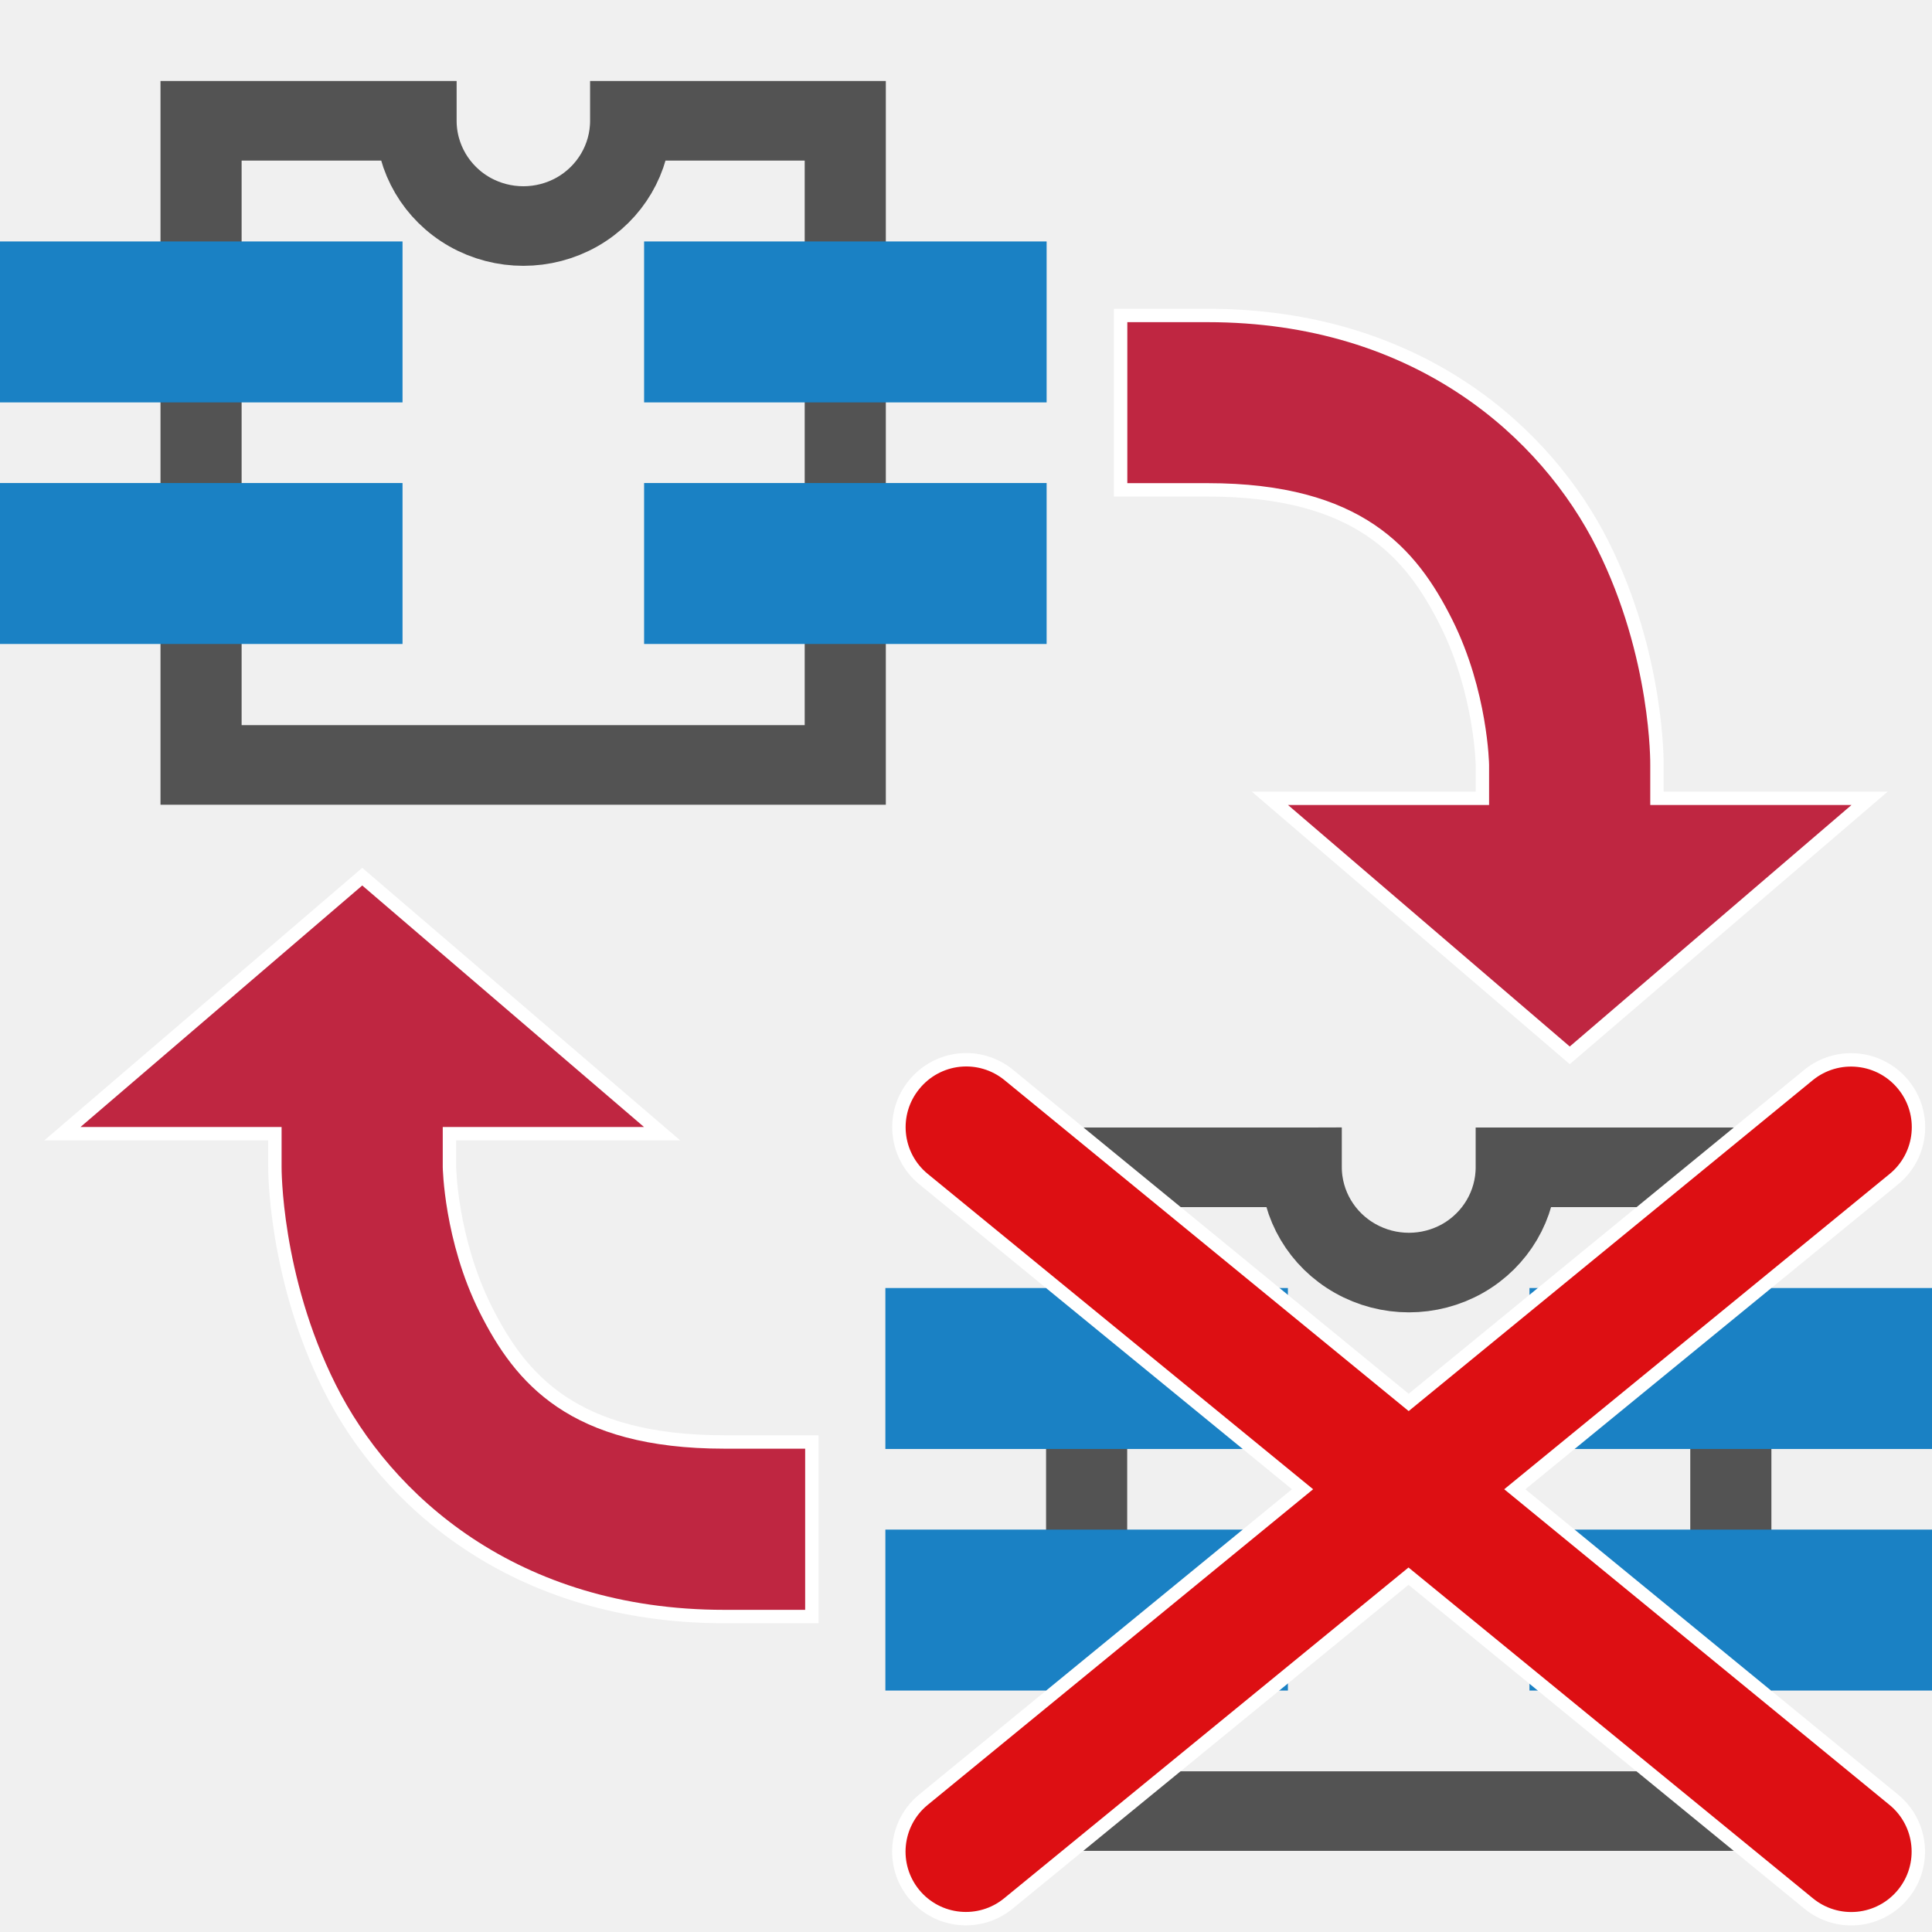
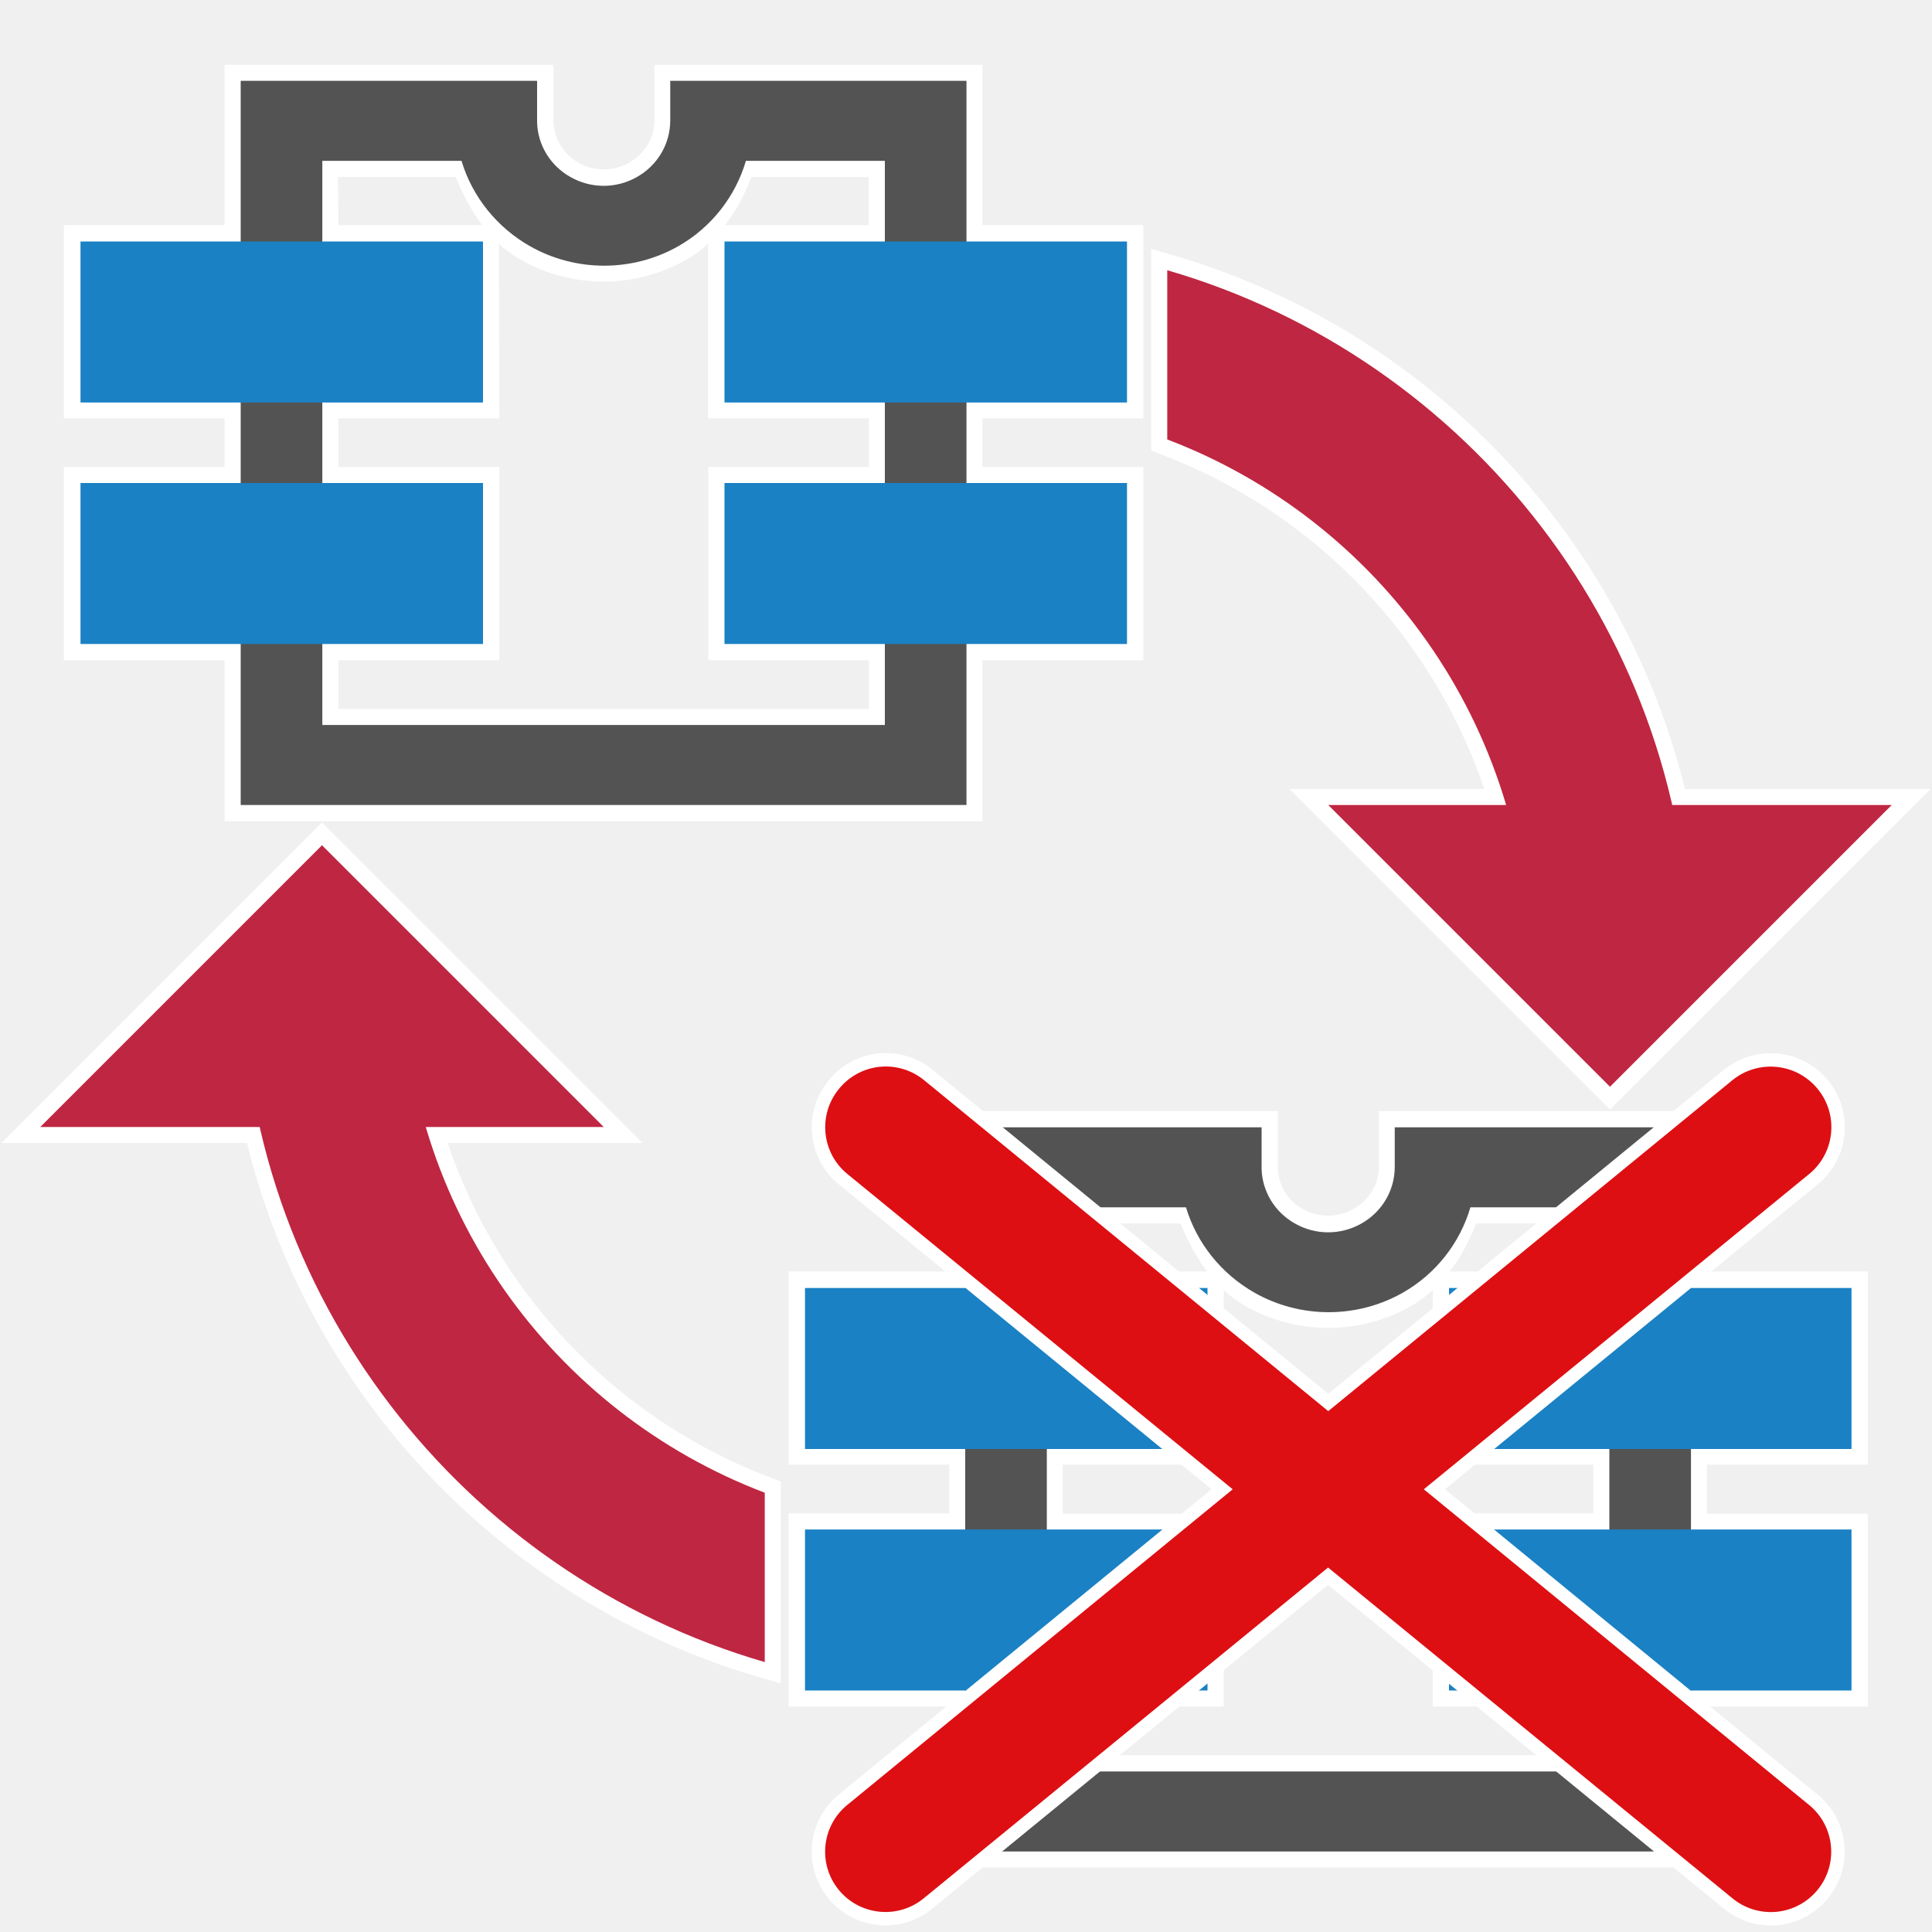
<svg xmlns="http://www.w3.org/2000/svg" xmlns:xlink="http://www.w3.org/1999/xlink" width="24" height="24" viewBox="0 0 6.35 6.35" version="1.1" id="svg5">
  <defs id="defs2">
+     <linearGradient id="linearGradient2379">
+       <stop style="stop-color:#000000;stop-opacity:1;" offset="0" id="stop2377" />
+     </linearGradient>
+     <linearGradient id="linearGradient2373">
+       <stop style="stop-color:#000000;stop-opacity:1;" offset="0" id="stop2371" />
+     </linearGradient>
+     <linearGradient id="linearGradient2355">
+       <stop style="stop-color:#800000;stop-opacity:1;" offset="0" id="stop2353" />
+     </linearGradient>
    <linearGradient id="package_dark">
      <stop style="stop-color:#dcd1db;stop-opacity:1;" offset="0" id="stop1084" />
    </linearGradient>
    <linearGradient id="package_light">
      <stop style="stop-color:#535353;stop-opacity:1;" offset="0" id="stop1078" />
    </linearGradient>
    <linearGradient id="pin_dark">
      <stop style="stop-color:#42b8eb;stop-opacity:1;" offset="0" id="stop1066" />
    </linearGradient>
    <linearGradient id="pin_light">
      <stop style="stop-color:#1a81c4;stop-opacity:1;" offset="0" id="stop1054" />
    </linearGradient>
    <linearGradient id="arrow_dark">
      <stop style="stop-color:#f2647e;stop-opacity:1;" offset="0" id="stop1046" />
    </linearGradient>
    <linearGradient id="arrow_light">
      <stop style="stop-color:#bf2641;stop-opacity:1;" offset="0" id="stop1038" />
    </linearGradient>
-     <linearGradient xlink:href="#arrow_light" id="linearGradient1042" x1="0.794" y1="4.432" x2="2.646" y2="4.432" gradientUnits="userSpaceOnUse" gradientTransform="scale(3.779528)" />
-     <linearGradient xlink:href="#arrow_light" id="linearGradient1044" x1="3.704" y1="1.918" x2="5.556" y2="1.918" gradientUnits="userSpaceOnUse" gradientTransform="scale(3.779528)" />
-     <linearGradient xlink:href="#pin_light" id="linearGradient1058" x1="0" y1="0.794" x2="1.323" y2="0.794" gradientUnits="userSpaceOnUse" />
-     <linearGradient xlink:href="#pin_light" id="linearGradient1060" x1="0" y1="1.587" x2="1.323" y2="1.587" gradientUnits="userSpaceOnUse" />
-     <linearGradient xlink:href="#pin_light" id="linearGradient1062" x1="2.117" y1="1.587" x2="3.44" y2="1.587" gradientUnits="userSpaceOnUse" />
-     <linearGradient xlink:href="#pin_light" id="linearGradient1064" x1="2.117" y1="0.794" x2="3.44" y2="0.794" gradientUnits="userSpaceOnUse" />
-     <linearGradient xlink:href="#pin_light" id="linearGradient1070" x1="5.027" y1="4.762" x2="6.35" y2="4.762" gradientUnits="userSpaceOnUse" />
-     <linearGradient xlink:href="#pin_light" id="linearGradient1072" x1="5.027" y1="5.556" x2="6.35" y2="5.556" gradientUnits="userSpaceOnUse" />
-     <linearGradient xlink:href="#pin_light" id="linearGradient1074" x1="2.91" y1="5.556" x2="4.233" y2="5.556" gradientUnits="userSpaceOnUse" />
-     <linearGradient xlink:href="#pin_light" id="linearGradient1076" x1="2.91" y1="4.762" x2="4.233" y2="4.762" gradientUnits="userSpaceOnUse" />
-     <linearGradient xlink:href="#package_light" id="linearGradient1082" x1="1.024" y1="2.062" x2="2.812" y2="2.062" gradientUnits="userSpaceOnUse" />
-     <linearGradient xlink:href="#package_light" id="linearGradient1088" x1="3.207" y1="5.097" x2="4.995" y2="5.097" gradientUnits="userSpaceOnUse" />
-     <linearGradient xlink:href="#arrow_dark" id="linearGradient1242" gradientUnits="userSpaceOnUse" x1="3.704" y1="1.918" x2="5.556" y2="1.918" />
-     <linearGradient xlink:href="#arrow_dark" id="linearGradient1244" gradientUnits="userSpaceOnUse" x1="0.794" y1="4.432" x2="2.646" y2="4.432" />
-     <linearGradient xlink:href="#arrow_dark" id="linearGradient1246" gradientUnits="userSpaceOnUse" x1="4.498" y1="2.91" x2="6.085" y2="2.91" />
-     <linearGradient xlink:href="#arrow_dark" id="linearGradient1248" gradientUnits="userSpaceOnUse" x1="0.265" y1="3.44" x2="1.852" y2="3.44" />
-     <linearGradient xlink:href="#pin_dark" id="linearGradient1250" gradientUnits="userSpaceOnUse" x1="2.91" y1="4.762" x2="4.233" y2="4.762" />
-     <linearGradient xlink:href="#pin_dark" id="linearGradient1252" gradientUnits="userSpaceOnUse" x1="2.91" y1="5.556" x2="4.233" y2="5.556" />
-     <linearGradient xlink:href="#pin_dark" id="linearGradient1254" gradientUnits="userSpaceOnUse" x1="5.027" y1="5.556" x2="6.35" y2="5.556" />
-     <linearGradient xlink:href="#pin_dark" id="linearGradient1256" gradientUnits="userSpaceOnUse" x1="5.027" y1="4.762" x2="6.35" y2="4.762" />
-     <linearGradient xlink:href="#pin_dark" id="linearGradient1258" gradientUnits="userSpaceOnUse" x1="2.117" y1="0.794" x2="3.44" y2="0.794" />
-     <linearGradient xlink:href="#pin_dark" id="linearGradient1260" gradientUnits="userSpaceOnUse" x1="2.117" y1="1.587" x2="3.44" y2="1.587" />
-     <linearGradient xlink:href="#pin_dark" id="linearGradient1262" gradientUnits="userSpaceOnUse" x1="0" y1="1.587" x2="1.323" y2="1.587" />
-     <linearGradient xlink:href="#pin_dark" id="linearGradient1264" gradientUnits="userSpaceOnUse" x1="0" y1="0.794" x2="1.323" y2="0.794" />
-     <linearGradient xlink:href="#package_dark" id="linearGradient1266" gradientUnits="userSpaceOnUse" x1="3.207" y1="5.097" x2="4.995" y2="5.097" />
-     <linearGradient xlink:href="#package_dark" id="linearGradient1268" gradientUnits="userSpaceOnUse" x1="1.024" y1="2.062" x2="2.812" y2="2.062" />
+     <linearGradient xlink:href="#pin_light" id="linearGradient1058" x1="0" y1="0.794" x2="1.323" y2="0.794" gradientUnits="userSpaceOnUse" gradientTransform="matrix(3.779528,0,0,3.779528,-1,1)" />
+     <linearGradient xlink:href="#pin_light" id="linearGradient2905" gradientUnits="userSpaceOnUse" gradientTransform="matrix(3.779528,0,0,3.779528,-10,-12)" x1="0" y1="0.794" x2="1.323" y2="0.794" />
+     <linearGradient xlink:href="#arrow_light" id="linearGradient2357" x1="1" y1="12.002" x2="23" y2="12.002" gradientUnits="userSpaceOnUse" />
+     <linearGradient xlink:href="#package_light" id="linearGradient2375" x1="1.023" y1="2.063" x2="2.812" y2="2.063" gradientUnits="userSpaceOnUse" />
+     <linearGradient xlink:href="#package_light" id="linearGradient2381" x1="1.023" y1="2.063" x2="2.812" y2="2.063" gradientUnits="userSpaceOnUse" />
+     <linearGradient xlink:href="#package_dark" id="linearGradient2706" gradientUnits="userSpaceOnUse" x1="1.023" y1="2.063" x2="2.812" y2="2.063" />
+     <linearGradient xlink:href="#package_dark" id="linearGradient2708" gradientUnits="userSpaceOnUse" x1="1.023" y1="2.063" x2="2.812" y2="2.063" />
+     <linearGradient xlink:href="#pin_dark" id="linearGradient2710" gradientUnits="userSpaceOnUse" gradientTransform="matrix(3.779528,0,0,3.779528,-10,-12)" x1="0" y1="0.794" x2="1.323" y2="0.794" />
+     <linearGradient xlink:href="#pin_dark" id="linearGradient2712" gradientUnits="userSpaceOnUse" gradientTransform="matrix(3.779528,0,0,3.779528,-1,1)" x1="0" y1="0.794" x2="1.323" y2="0.794" />
+     <linearGradient xlink:href="#arrow_dark" id="linearGradient1507" gradientUnits="userSpaceOnUse" x1="1" y1="12.002" x2="23" y2="12.002" />
  </defs>
  <g id="layer5" style="display:inline">
-     <path id="path1294" style="color:#000000;display:inline;fill:none;fill-rule:evenodd;stroke:#ffffff;stroke-width:0.333;stroke-linecap:square;stroke-miterlimit:4;stroke-dasharray:none;paint-order:fill markers stroke" d="m 14.004,4.002 v 2 H 15 c 1.917,0 2.598,0.811 3.041,1.697 C 18.484,8.586 18.498,9.5 18.498,9.5 V 10 H 16 l 3.5,3 3.5,-3 H 20.5 V 9.5 c 0,0 0.018,-1.33 -0.664,-2.693 C 19.154,5.443 17.583,4.002 15,4.002 Z" transform="scale(0.2645833)" />
-     <path id="path1573" style="color:#000000;display:inline;fill:none;fill-rule:evenodd;stroke:#ffffff;stroke-width:0.333;stroke-linecap:square;stroke-miterlimit:4;stroke-dasharray:none;paint-order:fill markers stroke" d="M 4.5,11 1,14 h 2.498 v 0.498 c 0,0 -0.01,1.338 0.672,2.701 0.682,1.364 2.245,2.799 4.828,2.799 H 10.002 V 17.996 H 8.998 c -1.917,0 -2.598,-0.811 -3.041,-1.697 C 5.514,15.412 5.5,14.498 5.5,14.498 V 14 H 8 Z" transform="scale(0.2645833)" />
+     <path id="path6189" style="color:#000000;display:inline;fill:#ffffff;fill-rule:evenodd;stroke-width:1;stroke-linecap:square;-inkscape-stroke:none" d="m 0.738,0.213 v 0.053 0.474 h -0.528 v 0.053 0.582 h 0.528 v 0.16 h -0.528 v 0.053 0.582 h 0.528 V 2.699 H 3.229 V 2.17 H 3.758 V 1.535 H 3.229 V 1.375 H 3.758 V 0.74 H 3.229 V 0.213 H 2.471 2.338 2.151 v 0.183 c -3e-7,0.058 -0.032,0.11 -0.084,0.139 -0.052,0.029 -0.114,0.029 -0.166,0 -0.05,-0.029 -0.08,-0.079 -0.082,-0.135 v -0.004 -0.183 H 1.633 1.496 Z m 0.105,0.105 h 0.652 0.137 0.08 v 0.078 c 0,0.001 -1.606e-4,0.003 0,0.008 0.003,0.093 0.053,0.177 0.135,0.223 0.084,0.048 0.187,0.048 0.271,0 0.084,-0.048 0.137,-0.134 0.137,-0.23 v -0.078 H 2.338 2.471 3.123 v 0.422 H 2.961 V 0.476 H 2.412 l -0.012,0.037 c -0.03,0.104 -0.099,0.195 -0.197,0.25 -0.134,0.076 -0.302,0.076 -0.436,0 -0.098,-0.056 -0.17,-0.147 -0.202,-0.25 l -0.009,-0.037 H 1.006 v 0.053 0.211 H 0.844 Z m 0.268,0.264 h 0.387 c 0.023,0.056 0.051,0.11 0.087,0.158 H 1.112 Z m 1.359,0 h 0.385 v 0.158 H 2.383 c 0.037,-0.048 0.065,-0.102 0.087,-0.158 z m -0.83,0.219 c 0.022,0.021 0.047,0.039 0.074,0.054 0.167,0.094 0.372,0.094 0.539,0 0.027,-0.015 0.052,-0.033 0.074,-0.054 V 1.375 H 2.856 V 1.535 H 2.328 v 0.053 0.582 H 2.856 V 2.33 H 1.112 V 2.17 H 1.641 V 1.535 H 1.112 V 1.375 h 0.529 z m -1.324,0.045 h 0.422 V 1.269 h -0.422 z m 0.527,0 H 1.006 V 1.269 H 0.844 Z m 0.268,0 H 1.535 V 1.269 H 1.112 Z m 1.322,0 H 2.856 V 1.269 H 2.434 Z m 0.527,0 h 0.162 V 1.269 h -0.162 z m 0.268,0 H 3.65 V 1.269 H 3.229 Z M 0.844,1.375 H 1.006 V 1.535 H 0.844 Z m 2.117,0 h 0.162 V 1.535 H 2.961 Z M 0.317,1.64 h 0.422 v 0.424 h -0.422 z m 0.527,0 H 1.006 V 2.064 H 0.844 Z m 0.268,0 H 1.535 V 2.064 H 1.112 Z m 1.322,0 H 2.856 V 2.064 H 2.434 Z m 0.527,0 h 0.162 v 0.424 h -0.162 z m 0.268,0 H 3.65 V 2.064 H 3.229 Z M 0.844,2.17 H 1.006 V 2.435 H 2.961 V 2.17 h 0.162 V 2.593 H 0.844 Z" />
+     <path id="path6228" style="color:#000000;display:inline;fill:#ffffff;fill-rule:evenodd;stroke-width:1;stroke-linecap:square;-inkscape-stroke:none" d="m 3.12,3.652 v 0.053 0.474 H 2.592 v 0.053 0.582 h 0.528 v 0.16 H 2.592 v 0.053 0.582 H 3.12 V 6.138 H 5.61 V 5.609 H 6.139 V 4.975 H 5.61 V 4.814 H 6.139 V 4.179 H 5.61 V 3.652 H 4.852 4.719 4.532 v 0.183 c -2e-7,0.058 -0.032,0.11 -0.084,0.139 -0.052,0.029 -0.114,0.029 -0.166,0 C 4.232,3.946 4.202,3.896 4.2,3.84 V 3.836 3.652 H 4.014 3.877 Z m 0.105,0.105 h 0.652 0.137 0.08 v 0.078 c 0,0.001 -1.607e-4,0.003 0,0.008 0.003,0.093 0.053,0.177 0.135,0.223 0.084,0.048 0.187,0.048 0.271,0 C 4.585,4.019 4.637,3.932 4.637,3.836 V 3.758 h 0.082 0.133 0.653 V 4.179 H 5.342 V 3.916 H 4.794 l -0.012,0.037 c -0.03,0.104 -0.099,0.195 -0.197,0.25 -0.134,0.076 -0.302,0.076 -0.436,0 C 4.051,4.147 3.979,4.057 3.948,3.953 l -0.009,-0.037 H 3.387 v 0.053 0.211 h -0.162 z m 0.268,0.264 h 0.387 c 0.023,0.056 0.051,0.11 0.087,0.158 H 3.493 Z m 1.359,0 H 5.237 V 4.179 H 4.765 c 0.037,-0.048 0.065,-0.102 0.087,-0.158 z M 4.022,4.24 c 0.022,0.021 0.047,0.039 0.074,0.054 0.167,0.094 0.372,0.094 0.539,0 0.027,-0.015 0.052,-0.033 0.074,-0.054 V 4.814 H 5.237 v 0.16 H 4.709 v 0.053 0.582 H 5.237 V 5.769 H 3.493 V 5.609 H 4.022 V 4.975 H 3.493 V 4.814 H 4.022 Z M 2.698,4.285 H 3.12 V 4.709 H 2.698 Z m 0.527,0 h 0.162 v 0.424 h -0.162 z m 0.268,0 H 3.917 V 4.709 H 3.493 Z m 1.322,0 H 5.237 V 4.709 H 4.815 Z m 0.527,0 H 5.505 V 4.709 H 5.342 Z m 0.268,0 H 6.032 V 4.709 H 5.61 Z M 3.225,4.814 h 0.162 v 0.16 h -0.162 z m 2.117,0 h 0.162 v 0.16 H 5.342 Z M 2.698,5.08 H 3.12 V 5.504 H 2.698 Z m 0.527,0 h 0.162 v 0.424 h -0.162 z m 0.268,0 H 3.917 V 5.504 H 3.493 Z m 1.322,0 H 5.237 V 5.504 H 4.815 Z m 0.527,0 H 5.505 V 5.504 H 5.342 Z m 0.268,0 H 6.032 V 5.504 H 5.61 Z M 3.225,5.609 h 0.162 V 5.875 H 5.342 V 5.609 H 5.505 V 6.033 H 3.225 Z" />
+     <path id="path1589" style="color:#000000;fill:#ffffff;stroke-linecap:square;-inkscape-stroke:none" transform="scale(0.2645833)" d="m 14.301,3.092 v 0.266 2.24 l 0.129,0.049 C 16.989,6.619 18.798,9.087 18.799,12 v 0.199 h 2.398 V 12 C 21.196,7.82 18.388,4.277 14.557,3.166 Z m 0.398,0.578 c 3.459,1.128 5.976,4.321 6.066,8.131 H 19.166 C 19.083,8.866 17.276,6.385 14.699,5.344 Z M 2.803,11.801 V 12 12.002 c 0,4.181 2.809,7.724 6.641,8.836 l 0.256,0.074 V 18.404 L 9.57,18.355 C 7.01,17.383 5.201,14.915 5.201,12.002 v -0.201 z m 0.432,0.398 h 1.6 c 0.082,2.937 1.889,5.417 4.467,6.459 v 1.676 C 5.841,19.205 3.323,16.011 3.234,12.199 Z M 4,10.217 3.859,10.359 3.717,10.5 0.018,14.199 H 7.982 L 4.283,10.5 4.141,10.359 Z m 0,0.564 3.02,3.02 H 0.98 Z M 16.018,9.801 19.717,13.5 19.859,13.641 20,13.783 20.141,13.641 20.283,13.5 23.982,9.801 Z m 0.963,0.398 h 6.039 L 20,13.219 Z" />
  </g>
  <g id="layer3" style="display:inline">
-     <path id="path2407" style="display:inline;fill:none;fill-rule:evenodd;stroke:url(#linearGradient1088);stroke-width:0.2;stroke-linecap:square;stroke-linejoin:miter;stroke-miterlimit:4;stroke-dasharray:none;stroke-opacity:1" transform="matrix(1.333333,0,0,1.307692,-0.8378471,-1.770673)" d="M 3.836,4.288 H 3.307 V 5.906 H 4.895 V 4.288 H 4.366 m 0,0 a 0.265,0.265 0 0 1 -0.132,0.229 0.265,0.265 0 0 1 -0.265,0 A 0.265,0.265 0 0 1 3.836,4.288" />
-     <rect style="display:inline;fill:url(#linearGradient1076);fill-opacity:1;stroke:none;stroke-width:0.748;stroke-linecap:round;stroke-linejoin:round;paint-order:markers stroke fill" id="rect2409" height="0.529" x="2.91" y="4.498" ry="0" width="1.323" transform="translate(1.4416275e-7,-0.2645833)" />
-     <rect style="display:inline;fill:url(#linearGradient1074);fill-opacity:1;stroke:none;stroke-width:0.748;stroke-linecap:round;stroke-linejoin:round;paint-order:markers stroke fill" id="rect2411" width="1.323" height="0.529" x="2.91" y="5.292" ry="0" transform="translate(1.4416275e-7,-0.2645833)" />
-     <rect style="display:inline;fill:url(#linearGradient1070);fill-opacity:1;stroke:none;stroke-width:0.748;stroke-linecap:round;stroke-linejoin:round;paint-order:markers stroke fill" id="rect2413" height="0.529" x="5.027" y="4.498" ry="0" width="1.323" transform="translate(1.4416275e-7,-0.2645833)" />
-     <rect style="display:inline;fill:url(#linearGradient1072);fill-opacity:1;stroke:none;stroke-width:0.748;stroke-linecap:round;stroke-linejoin:round;paint-order:markers stroke fill" id="rect2415" width="1.323" height="0.529" x="5.027" y="5.292" ry="0" transform="translate(1.4416275e-7,-0.2645833)" />
-     <g id="g2434" transform="translate(-2.6930236e-8,0.2645833)" style="display:inline">
-       <g id="g7082-4" style="display:inline;stroke-width:0.757" transform="matrix(1.333333,0,0,1.307692,-0.8378472,-1.50609)">
-         <path id="path5276-7" style="fill:none;fill-rule:evenodd;stroke:url(#linearGradient1082);stroke-width:0.2;stroke-linecap:square;stroke-linejoin:miter;stroke-miterlimit:4;stroke-dasharray:none;stroke-opacity:1" d="M 1.654,1.253 H 1.124 V 2.872 H 2.712 V 1.253 H 2.183 m -10e-8,0 a 0.265,0.265 0 0 1 -0.132,0.229 0.265,0.265 0 0 1 -0.265,0 0.265,0.265 0 0 1 -0.132,-0.229" />
+     <g id="g2893" transform="translate(0.2645833)">
+       <g id="g7082-4" style="display:inline;fill:url(#linearGradient2381);fill-opacity:1;stroke-width:0.757" transform="matrix(1.333333,0,0,1.307692,-0.8378473,-1.241507)">
+         <path id="path2858" style="color:#000000;fill:url(#linearGradient2381);fill-opacity:1;fill-rule:evenodd;stroke-width:3.78;stroke-linecap:square;-inkscape-stroke:none" d="M 1.99,1.004 V 10 H 11.006 V 1.004 H 8.34 7.838 7.326 v 0.492 c -5e-7,0.291 -0.157,0.558 -0.414,0.703 -0.257,0.146 -0.569,0.146 -0.826,0 C 5.837,2.058 5.681,1.804 5.672,1.523 c -3.037e-4,-0.009 0,-0.018 0,-0.027 V 1.004 H 5.17 4.658 Z m 1.014,0.994 h 1.729 c 0.132,0.441 0.436,0.825 0.852,1.061 0.568,0.322 1.272,0.322 1.84,0 C 7.84,2.823 8.136,2.439 8.266,1.998 H 9.992 V 9.006 H 3.004 Z" transform="matrix(0.1984375,0,0,0.2023284,0.6283854,0.9493874)" />
      </g>
-       <rect style="display:inline;fill:url(#linearGradient1058);fill-opacity:1;stroke:none;stroke-width:0.748;stroke-linecap:round;stroke-linejoin:round;paint-order:markers stroke fill" id="rect848-1" height="0.529" x="0" y="0.529" ry="0" width="1.323" />
-       <rect style="display:inline;fill:url(#linearGradient1060);fill-opacity:1;stroke:none;stroke-width:0.748;stroke-linecap:round;stroke-linejoin:round;paint-order:markers stroke fill" id="rect1584-2" width="1.323" height="0.529" x="0" y="1.323" ry="0" />
-       <rect style="display:inline;fill:url(#linearGradient1064);fill-opacity:1;stroke:none;stroke-width:0.748;stroke-linecap:round;stroke-linejoin:round;paint-order:markers stroke fill" id="rect1986" height="0.529" x="2.117" y="0.529" ry="0" width="1.323" />
-       <rect style="display:inline;fill:url(#linearGradient1062);fill-opacity:1;stroke:none;stroke-width:0.748;stroke-linecap:round;stroke-linejoin:round;paint-order:markers stroke fill" id="rect1988" width="1.323" height="0.529" x="2.117" y="1.323" ry="0" />
+       <path id="rect848-1" style="display:inline;fill:url(#linearGradient1058);fill-opacity:1;stroke:none;stroke-width:2.828;stroke-linecap:round;stroke-linejoin:round;paint-order:markers stroke fill" d="M 0,3 V 5 H 5 V 3 Z m 8,0 v 2 h 5 V 3 Z M 0,6 V 8 H 5 V 6 Z m 8,0 v 2 h 5 V 6 Z" transform="scale(0.2645833)" />
    </g>
-     <path id="path7938" style="color:#000000;fill:url(#linearGradient1044);fill-rule:evenodd;stroke-width:3.78;stroke-linecap:square;-inkscape-stroke:none;paint-order:fill markers stroke" d="m 14.004,4.002 v 2 H 15 c 1.917,0 2.598,0.811 3.041,1.697 C 18.484,8.586 18.498,9.5 18.498,9.5 V 10 H 16 l 3.5,3 3.5,-3 H 20.5 V 9.5 c 0,0 0.018,-1.33 -0.664,-2.693 C 19.154,5.443 17.583,4.002 15,4.002 Z" transform="scale(0.2645833)" />
-     <path id="path8912" style="color:#000000;fill:url(#linearGradient1042);fill-rule:evenodd;stroke-width:3.78;stroke-linecap:square;-inkscape-stroke:none;paint-order:fill markers stroke" d="M 4.5,11 1,14 h 2.498 v 0.498 c 0,0 -0.01,1.338 0.672,2.701 0.682,1.364 2.245,2.799 4.828,2.799 H 10.002 V 17.996 H 8.998 c -1.917,0 -2.598,-0.811 -3.041,-1.697 C 5.514,15.412 5.5,14.498 5.5,14.498 V 14 H 8 Z" transform="scale(0.2645833)" />
+     <path d="M 0,0" id="path2062" />
+     <g id="g2901" transform="translate(2.645833,3.439583)">
+       <g id="g2897" style="display:inline;fill:url(#linearGradient2375);fill-opacity:1;stroke-width:0.757" transform="matrix(1.333333,0,0,1.307692,-0.8378473,-1.241507)">
+         <path id="path2895" style="color:#000000;fill:url(#linearGradient2375);fill-opacity:1;fill-rule:evenodd;stroke-width:3.78;stroke-linecap:square;-inkscape-stroke:none" d="M 1.99,1.004 V 10 H 11.006 V 1.004 H 8.34 7.838 7.326 v 0.492 c -5e-7,0.291 -0.157,0.558 -0.414,0.703 -0.257,0.146 -0.569,0.146 -0.826,0 C 5.837,2.058 5.681,1.804 5.672,1.523 c -3.037e-4,-0.009 0,-0.018 0,-0.027 V 1.004 H 5.17 4.658 Z m 1.014,0.994 h 1.729 c 0.132,0.441 0.436,0.825 0.852,1.061 0.568,0.322 1.272,0.322 1.84,0 C 7.84,2.823 8.136,2.439 8.266,1.998 H 9.992 V 9.006 H 3.004 Z" transform="matrix(0.1984375,0,0,0.2023284,0.6283854,0.9493874)" />
+       </g>
+       <path id="path2899" style="display:inline;fill:url(#linearGradient2905);fill-opacity:1;stroke:none;stroke-width:2.828;stroke-linecap:round;stroke-linejoin:round;paint-order:markers stroke fill" d="M 0,3 V 5 H 5 V 3 Z m 8,0 v 2 h 5 V 3 Z M 0,6 V 8 H 5 V 6 Z m 8,0 v 2 h 5 V 6 Z" transform="scale(0.2645833)" />
+     </g>
+     <g id="g5442" style="display:inline;fill:#ff0000;stroke:none;stroke-width:0.757" transform="matrix(1.333333,0,0,1.307692,-5.07118,-1.50609)" />
+     <path id="rect1323" style="display:inline;opacity:1;fill:url(#linearGradient2357);fill-opacity:1;stroke-width:0.463;stroke-linecap:square" d="M 14.5,3.357 V 5.459 C 17.135,6.461 18.997,9.005 18.998,12 h 2 C 20.997,7.909 18.247,4.444 14.5,3.357 Z M 3.002,12 v 0.002 c 0,4.092 2.75,7.557 6.498,8.645 V 18.543 C 6.864,17.541 5.002,14.998 5.002,12.002 v -0.002 z M 4,10.5 0.5,14 H 7.5 L 4,10.5 m 16,3 3.5,-3.5 h -7 l 3.5,3.5" transform="scale(0.2645833)" />
  </g>
-   <g id="layer4" style="display:none">
-     <path id="path1190" style="display:inline;fill:none;fill-rule:evenodd;stroke:url(#linearGradient1266);stroke-width:0.2;stroke-linecap:square;stroke-linejoin:miter;stroke-miterlimit:4;stroke-dasharray:none;stroke-opacity:1" transform="matrix(1.333333,0,0,1.307692,-0.8378471,-1.770673)" d="M 3.836,4.288 H 3.307 V 5.906 H 4.895 V 4.288 H 4.366 m 0,0 a 0.265,0.265 0 0 1 -0.132,0.229 0.265,0.265 0 0 1 -0.265,0 A 0.265,0.265 0 0 1 3.836,4.288" />
-     <rect style="display:inline;fill:url(#linearGradient1250);fill-opacity:1;stroke:none;stroke-width:0.748;stroke-linecap:round;stroke-linejoin:round;paint-order:markers stroke fill" id="rect1192" height="0.529" x="2.91" y="4.498" ry="0" width="1.323" transform="translate(1.4416275e-7,-0.2645833)" />
-     <rect style="display:inline;fill:url(#linearGradient1252);fill-opacity:1;stroke:none;stroke-width:0.748;stroke-linecap:round;stroke-linejoin:round;paint-order:markers stroke fill" id="rect1194" width="1.323" height="0.529" x="2.91" y="5.292" ry="0" transform="translate(1.4416275e-7,-0.2645833)" />
-     <rect style="display:inline;fill:url(#linearGradient1256);fill-opacity:1;stroke:none;stroke-width:0.748;stroke-linecap:round;stroke-linejoin:round;paint-order:markers stroke fill" id="rect1196" height="0.529" x="5.027" y="4.498" ry="0" width="1.323" transform="translate(1.4416275e-7,-0.2645833)" />
-     <rect style="display:inline;fill:url(#linearGradient1254);fill-opacity:1;stroke:none;stroke-width:0.748;stroke-linecap:round;stroke-linejoin:round;paint-order:markers stroke fill" id="rect1198" width="1.323" height="0.529" x="5.027" y="5.292" ry="0" transform="translate(1.4416275e-7,-0.2645833)" />
-     <g id="g1214" transform="translate(-2.6930236e-8,0.2645833)" style="display:inline">
-       <g id="g1204" style="display:inline;stroke-width:0.757" transform="matrix(1.333333,0,0,1.307692,-0.8378472,-1.50609)">
-         <path id="path1202" style="fill:none;fill-rule:evenodd;stroke:url(#linearGradient1268);stroke-width:0.2;stroke-linecap:square;stroke-linejoin:miter;stroke-miterlimit:4;stroke-dasharray:none;stroke-opacity:1" d="M 1.654,1.253 H 1.124 V 2.872 H 2.712 V 1.253 H 2.183 m -10e-8,0 a 0.265,0.265 0 0 1 -0.132,0.229 0.265,0.265 0 0 1 -0.265,0 0.265,0.265 0 0 1 -0.132,-0.229" />
+   <g id="g2599" style="display:none">
+     <g id="g2583" transform="translate(0.2645833)">
+       <g id="g2579" style="display:inline;fill:url(#linearGradient2706);fill-opacity:1;stroke-width:0.757" transform="matrix(1.333333,0,0,1.307692,-0.8378473,-1.241507)">
+         <path id="path2577" style="color:#000000;fill:url(#linearGradient2706);fill-opacity:1;fill-rule:evenodd;stroke-width:3.78;stroke-linecap:square;-inkscape-stroke:none" d="M 1.99,1.004 V 10 H 11.006 V 1.004 H 8.34 7.838 7.326 v 0.492 c -5e-7,0.291 -0.157,0.558 -0.414,0.703 -0.257,0.146 -0.569,0.146 -0.826,0 C 5.837,2.058 5.681,1.804 5.672,1.523 c -3.037e-4,-0.009 0,-0.018 0,-0.027 V 1.004 H 5.17 4.658 Z m 1.014,0.994 h 1.729 c 0.132,0.441 0.436,0.825 0.852,1.061 0.568,0.322 1.272,0.322 1.84,0 C 7.84,2.823 8.136,2.439 8.266,1.998 H 9.992 V 9.006 H 3.004 Z" transform="matrix(0.1984375,0,0,0.2023284,0.6283854,0.9493874)" />
      </g>
-       <rect style="display:inline;fill:url(#linearGradient1264);fill-opacity:1;stroke:none;stroke-width:0.748;stroke-linecap:round;stroke-linejoin:round;paint-order:markers stroke fill" id="rect1206" height="0.529" x="0" y="0.529" ry="0" width="1.323" />
-       <rect style="display:inline;fill:url(#linearGradient1262);fill-opacity:1;stroke:none;stroke-width:0.748;stroke-linecap:round;stroke-linejoin:round;paint-order:markers stroke fill" id="rect1208" width="1.323" height="0.529" x="0" y="1.323" ry="0" />
-       <rect style="display:inline;fill:url(#linearGradient1258);fill-opacity:1;stroke:none;stroke-width:0.748;stroke-linecap:round;stroke-linejoin:round;paint-order:markers stroke fill" id="rect1210" height="0.529" x="2.117" y="0.529" ry="0" width="1.323" />
-       <rect style="display:inline;fill:url(#linearGradient1260);fill-opacity:1;stroke:none;stroke-width:0.748;stroke-linecap:round;stroke-linejoin:round;paint-order:markers stroke fill" id="rect1212" width="1.323" height="0.529" x="2.117" y="1.323" ry="0" />
+       <path id="path2581" style="display:inline;fill:url(#linearGradient2712);fill-opacity:1;stroke:none;stroke-width:2.828;stroke-linecap:round;stroke-linejoin:round;paint-order:markers stroke fill" d="M 0,3 V 5 H 5 V 3 Z m 8,0 v 2 h 5 V 3 Z M 0,6 V 8 H 5 V 6 Z m 8,0 v 2 h 5 V 6 Z" transform="scale(0.2645833)" />
    </g>
-     <path style="display:inline;fill:none;fill-rule:evenodd;stroke:url(#linearGradient1242);stroke-width:0.529;stroke-linecap:square;stroke-linejoin:miter;stroke-miterlimit:4;stroke-dasharray:none;stroke-opacity:1;paint-order:fill markers stroke" d="m 3.969,1.323 c 1.191,0 1.191,1.191 1.191,1.191" id="path1216" />
-     <path style="display:inline;fill:url(#linearGradient1246);fill-opacity:1;fill-rule:evenodd;stroke:none;stroke-width:0.065;stroke-linecap:butt;stroke-linejoin:miter;stroke-miterlimit:4;stroke-dasharray:none;stroke-opacity:1" d="M 5.159,3.44 6.085,2.646 H 4.233 Z" id="path1218" />
-     <path style="display:inline;fill:none;fill-rule:evenodd;stroke:url(#linearGradient1244);stroke-width:0.529;stroke-linecap:square;stroke-linejoin:miter;stroke-miterlimit:4;stroke-dasharray:none;stroke-opacity:1;paint-order:fill markers stroke" d="m 2.381,5.027 c -1.191,1e-7 -1.191,-1.191 -1.191,-1.191" id="path1220" />
-     <path style="display:inline;fill:url(#linearGradient1248);fill-opacity:1;fill-rule:evenodd;stroke:none;stroke-width:0.065;stroke-linecap:butt;stroke-linejoin:miter;stroke-miterlimit:4;stroke-dasharray:none;stroke-opacity:1" d="M 1.191,2.91 0.265,3.704 H 2.117 Z" id="path1222" />
+     <path d="M 0,0" id="path2585" />
+     <g id="g2593" transform="translate(2.645833,3.439583)">
+       <g id="g2589" style="display:inline;fill:url(#linearGradient2708);fill-opacity:1;stroke-width:0.757" transform="matrix(1.333333,0,0,1.307692,-0.8378473,-1.241507)">
+         <path id="path2587" style="color:#000000;fill:url(#linearGradient2708);fill-opacity:1;fill-rule:evenodd;stroke-width:3.78;stroke-linecap:square;-inkscape-stroke:none" d="M 1.99,1.004 V 10 H 11.006 V 1.004 H 8.34 7.838 7.326 v 0.492 c -5e-7,0.291 -0.157,0.558 -0.414,0.703 -0.257,0.146 -0.569,0.146 -0.826,0 C 5.837,2.058 5.681,1.804 5.672,1.523 c -3.037e-4,-0.009 0,-0.018 0,-0.027 V 1.004 H 5.17 4.658 Z m 1.014,0.994 h 1.729 c 0.132,0.441 0.436,0.825 0.852,1.061 0.568,0.322 1.272,0.322 1.84,0 C 7.84,2.823 8.136,2.439 8.266,1.998 H 9.992 V 9.006 H 3.004 Z" transform="matrix(0.1984375,0,0,0.2023284,0.6283854,0.9493874)" />
+       </g>
+       <path id="path2591" style="display:inline;fill:url(#linearGradient2710);fill-opacity:1;stroke:none;stroke-width:2.828;stroke-linecap:round;stroke-linejoin:round;paint-order:markers stroke fill" d="M 0,3 V 5 H 5 V 3 Z m 8,0 v 2 h 5 V 3 Z M 0,6 V 8 H 5 V 6 Z m 8,0 v 2 h 5 V 6 Z" transform="scale(0.2645833)" />
+     </g>
+     <g id="g2595" style="display:inline;fill:#ff0000;stroke:none;stroke-width:0.757" transform="matrix(1.333333,0,0,1.307692,-5.07118,-1.50609)" />
+     <path id="path1504" style="display:inline;opacity:1;fill:url(#linearGradient1507);fill-opacity:1;stroke-width:0.463;stroke-linecap:square" d="M 14.5,3.357 V 5.459 C 17.135,6.461 18.997,9.005 18.998,12 h 2 C 20.997,7.909 18.247,4.444 14.5,3.357 Z M 3.002,12 v 0.002 c 0,4.092 2.75,7.557 6.498,8.645 V 18.543 C 6.864,17.541 5.002,14.998 5.002,12.002 v -0.002 z M 4,10.5 0.5,14 H 7.5 L 4,10.5 m 16,3 3.5,-3.5 h -7 l 3.5,3.5" transform="scale(0.2645833)" />
  </g>
  <g id="layer6" style="display:inline">
-     <path id="path2505" style="color:#000000;display:inline;opacity:1;fill:none;fill-opacity:1;fill-rule:evenodd;stroke:#ffffff;stroke-width:0.333;stroke-linecap:round;stroke-miterlimit:4;stroke-dasharray:none;stroke-opacity:1" d="m 11.924,13.252 a 0.75,0.75 0 0 0 -0.504,0.275 0.75,0.75 0 0 0 0.104,1.055 L 16.312,18.5 11.523,22.422 a 0.75,0.75 0 0 0 -0.104,1.055 0.75,0.75 0 0 0 1.055,0.104 l 5.023,-4.109 5.023,4.109 a 0.75,0.75 0 0 0 1.057,-0.104 0.75,0.75 0 0 0 -0.104,-1.055 L 18.686,18.5 23.475,14.582 a 0.75,0.75 0 0 0 0.104,-1.055 0.75,0.75 0 0 0 -0.502,-0.273 0.75,0.75 0 0 0 -0.555,0.162 l -5.023,4.113 -5.023,-4.113 a 0.75,0.75 0 0 0 -0.551,-0.164 z" transform="scale(0.2645833)" />
-     <g id="g7252" style="opacity:1;fill:#ffff00;fill-opacity:1;stroke:none;stroke-width:0.397;stroke-opacity:1" transform="translate(0,2.778125)">
-       <path id="path2394" style="color:#000000;opacity:1;fill:#dd0f13;fill-opacity:1;fill-rule:evenodd;stroke:none;stroke-width:1.5;stroke-linecap:round;stroke-opacity:1;-inkscape-stroke:none" d="m 11.924,13.252 a 0.75,0.75 0 0 0 -0.504,0.275 0.75,0.75 0 0 0 0.104,1.055 L 16.312,18.5 11.523,22.422 a 0.75,0.75 0 0 0 -0.104,1.055 0.75,0.75 0 0 0 1.055,0.104 l 5.023,-4.109 5.023,4.109 a 0.75,0.75 0 0 0 1.057,-0.104 0.75,0.75 0 0 0 -0.104,-1.055 L 18.686,18.5 23.475,14.582 a 0.75,0.75 0 0 0 0.104,-1.055 0.75,0.75 0 0 0 -0.502,-0.273 0.75,0.75 0 0 0 -0.555,0.162 l -5.023,4.113 -5.023,-4.113 a 0.75,0.75 0 0 0 -0.551,-0.164 z" transform="matrix(0.2645833,0,0,0.2645833,0,-2.778125)" />
+     <g id="g4895" transform="translate(-0.2643251,1.3740466e-4)">
+       <path id="path2505" style="color:#000000;display:inline;opacity:1;fill:none;fill-opacity:1;fill-rule:evenodd;stroke:#ffffff;stroke-width:0.333;stroke-linecap:round;stroke-miterlimit:4;stroke-dasharray:none;stroke-opacity:1" d="m 11.924,13.252 a 0.75,0.75 0 0 0 -0.504,0.275 0.75,0.75 0 0 0 0.104,1.055 L 16.312,18.5 11.523,22.422 a 0.75,0.75 0 0 0 -0.104,1.055 0.75,0.75 0 0 0 1.055,0.104 l 5.023,-4.109 5.023,4.109 a 0.75,0.75 0 0 0 1.057,-0.104 0.75,0.75 0 0 0 -0.104,-1.055 L 18.686,18.5 23.475,14.582 a 0.75,0.75 0 0 0 0.104,-1.055 0.75,0.75 0 0 0 -0.502,-0.273 0.75,0.75 0 0 0 -0.555,0.162 l -5.023,4.113 -5.023,-4.113 a 0.75,0.75 0 0 0 -0.551,-0.164 z" transform="scale(0.2645833)" />
+       <g id="g7252" style="opacity:1;fill:#ffff00;fill-opacity:1;stroke:none;stroke-width:0.397;stroke-opacity:1" transform="translate(0,2.778125)">
+         <path id="path2394" style="color:#000000;opacity:1;fill:#dd0f13;fill-opacity:1;fill-rule:evenodd;stroke:none;stroke-width:1.5;stroke-linecap:round;stroke-opacity:1;-inkscape-stroke:none" d="m 11.924,13.252 a 0.75,0.75 0 0 0 -0.504,0.275 0.75,0.75 0 0 0 0.104,1.055 L 16.312,18.5 11.523,22.422 a 0.75,0.75 0 0 0 -0.104,1.055 0.75,0.75 0 0 0 1.055,0.104 l 5.023,-4.109 5.023,4.109 a 0.75,0.75 0 0 0 1.057,-0.104 0.75,0.75 0 0 0 -0.104,-1.055 L 18.686,18.5 23.475,14.582 a 0.75,0.75 0 0 0 0.104,-1.055 0.75,0.75 0 0 0 -0.502,-0.273 0.75,0.75 0 0 0 -0.555,0.162 l -5.023,4.113 -5.023,-4.113 a 0.75,0.75 0 0 0 -0.551,-0.164 z" transform="matrix(0.2645833,0,0,0.2645833,0,-2.778125)" />
+       </g>
    </g>
  </g>
</svg>
